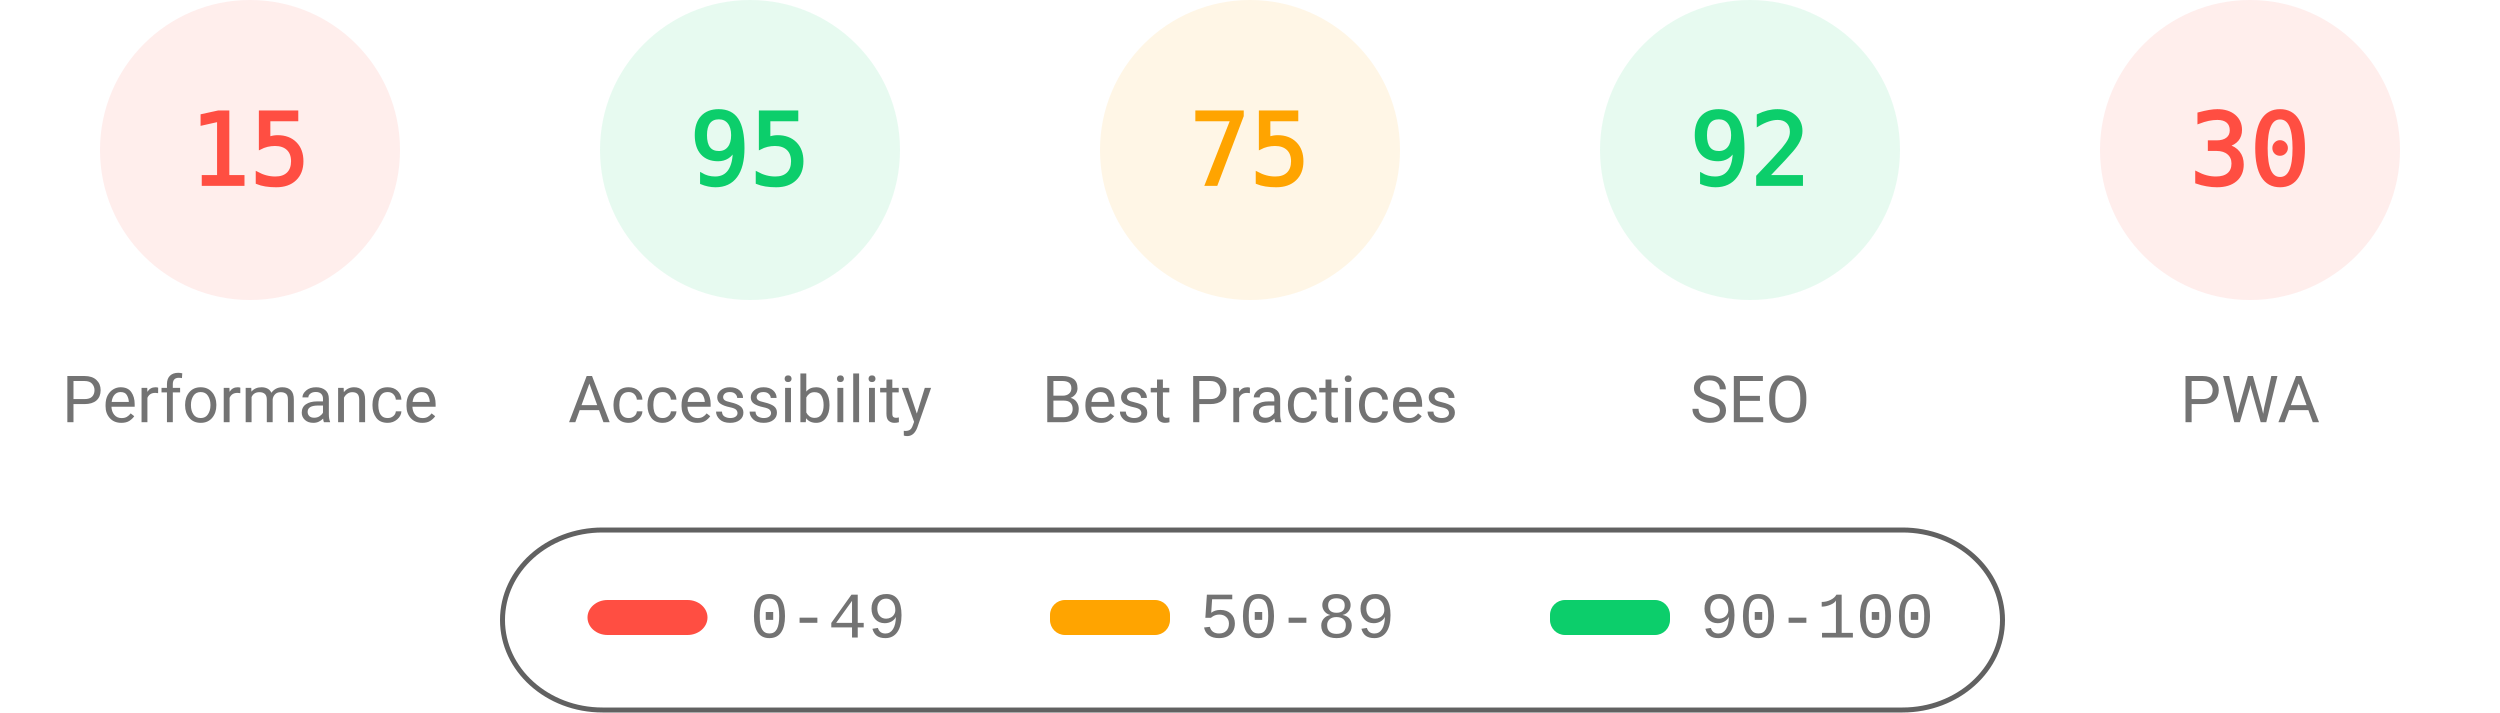
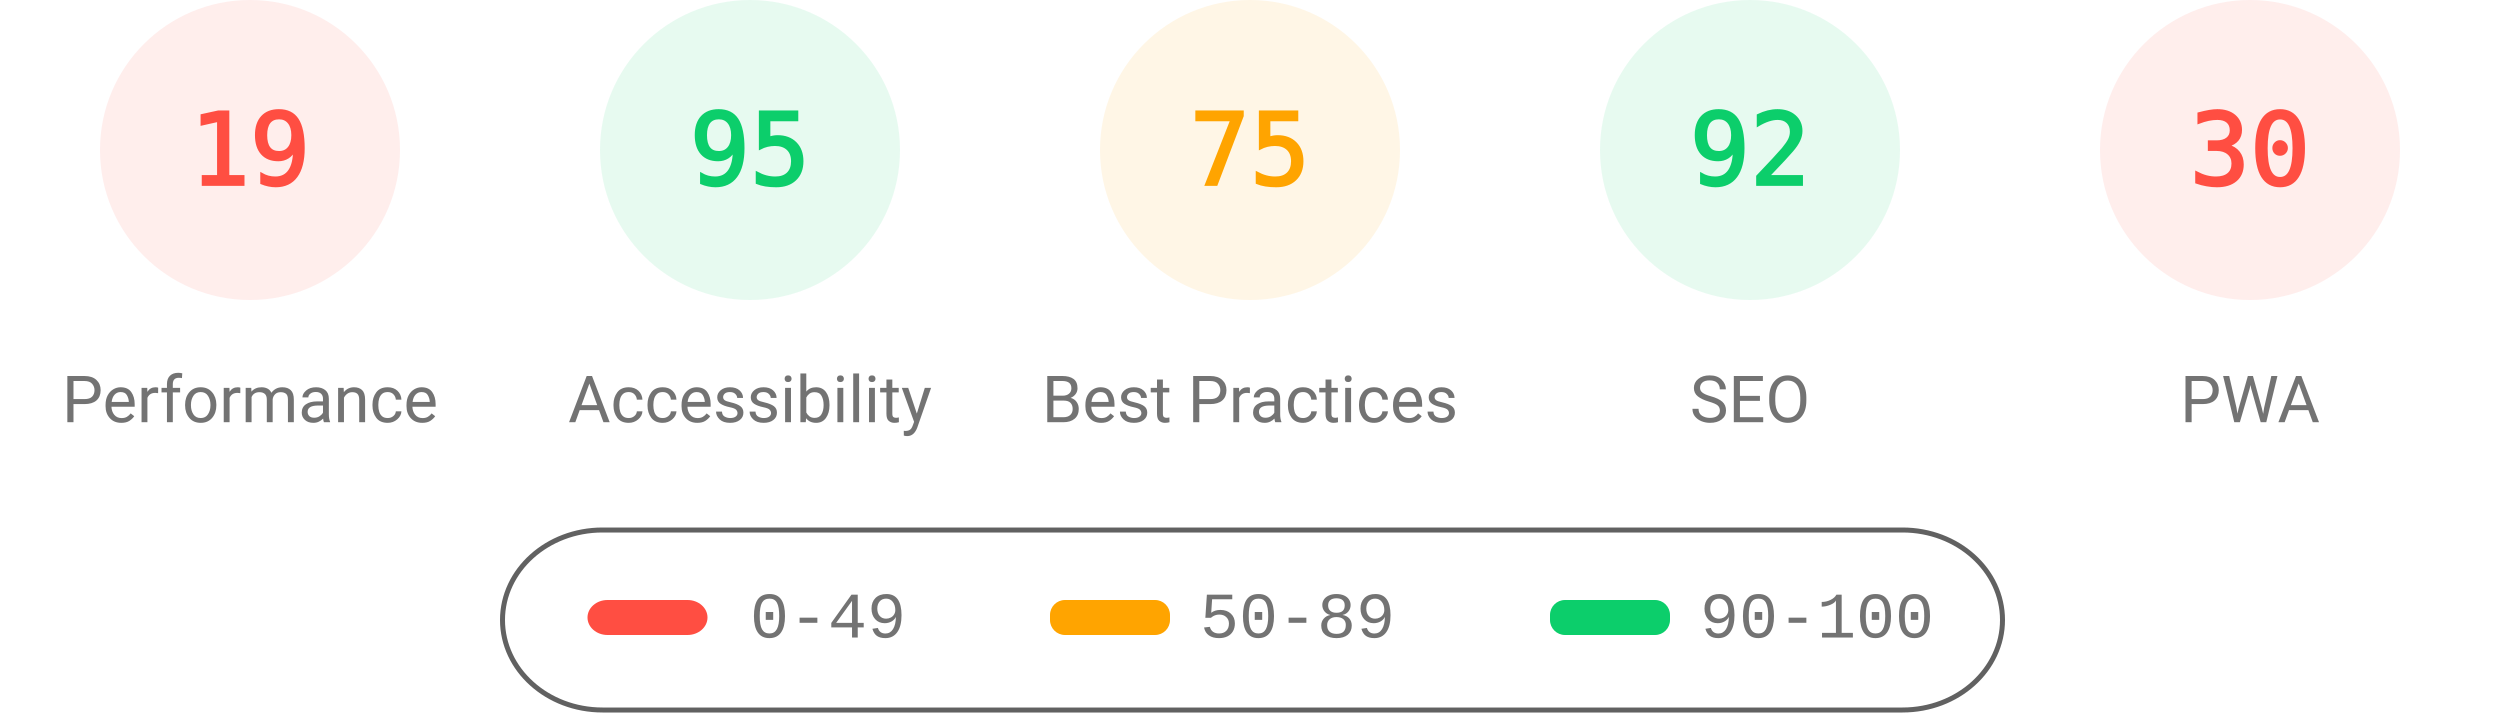
<svg xmlns="http://www.w3.org/2000/svg" fill="none" width="1000" height="285">
  <style>.gauge-base{opacity:.1}.gauge-arc{fill:none;animation-delay:250ms;stroke-linecap:round;transform:rotate(-90deg);transform-origin:100px 60px;animation:load-gauge 1s ease forwards}.guage-text{font-size:40px;font-family:monospace;text-align:center}.guage-red{color:#ff4e42;fill:#ff4e42;stroke:#ff4e42}.guage-orange{color:#ffa400;fill:#ffa400;stroke:#ffa400}.guage-green{color:#0cce6b;fill:#0cce6b;stroke:#0cce6b}.guage-undefined{color:#5c5c5c;fill:#5c5c5c;stroke:#5c5c5c}.guage-title{color:#737373;fill:#737373;stroke:none;font-size:26px;line-height:26px;font-family:Roboto,Halvetica,Arial,sans-serif}@keyframes load-gauge{from{stroke-dasharray:0 352.858}}</style>
  <svg class="guage-div guage-perf guage-red" viewBox="0 0 200 200" width="200" height="200">
    <circle class="gauge-base" r="56" cx="100" cy="60" stroke-width="8" />
-     <circle class="gauge-arc guage-arc-1" r="56" cx="100" cy="60" stroke-width="8" style="stroke-dasharray:52.779,351.858" />
-     <text class="guage-text" x="100" y="60" alignment-baseline="central" dominant-baseline="central" text-anchor="middle">15</text>
+     <circle class="gauge-arc guage-arc-1" r="56" cx="100" cy="60" stroke-width="8" style="stroke-dasharray:66.853,351.858" />
+     <text class="guage-text" x="100" y="60" alignment-baseline="central" dominant-baseline="central" text-anchor="middle">19</text>
    <text class="guage-title" x="100" y="160" alignment-baseline="central" dominant-baseline="central" text-anchor="middle">Performance</text>
  </svg>
  <svg class="guage-div guage-acc guage-green" viewBox="0 0 200 200" width="200" height="200" x="200">
    <circle class="gauge-base" r="56" cx="100" cy="60" stroke-width="8" />
    <circle class="gauge-arc guage-arc-2" r="56" cx="100" cy="60" stroke-width="8" style="stroke-dasharray:334.265,351.858" />
    <text class="guage-text" x="100" y="60" alignment-baseline="central" dominant-baseline="central" text-anchor="middle">95</text>
    <text class="guage-title" x="100" y="160" alignment-baseline="central" dominant-baseline="central" text-anchor="middle">Accessibility</text>
  </svg>
  <svg class="guage-div guage-best guage-orange" viewBox="0 0 200 200" width="200" height="200" x="400">
    <circle class="gauge-base" r="56" cx="100" cy="60" stroke-width="8" />
    <circle class="gauge-arc guage-arc-3" r="56" cx="100" cy="60" stroke-width="8" style="stroke-dasharray:263.893,351.858" />
    <text class="guage-text" x="100" y="60" alignment-baseline="central" dominant-baseline="central" text-anchor="middle">75</text>
    <text class="guage-title" x="100" y="160" alignment-baseline="central" dominant-baseline="central" text-anchor="middle">Best Practices</text>
  </svg>
  <svg class="guage-div guage-seo guage-green" viewBox="0 0 200 200" width="200" height="200" x="600">
    <circle class="gauge-base" r="56" cx="100" cy="60" stroke-width="8" />
    <circle class="gauge-arc guage-arc-4" r="56" cx="100" cy="60" stroke-width="8" style="stroke-dasharray:323.709,351.858" />
    <text class="guage-text" x="100" y="60" alignment-baseline="central" dominant-baseline="central" text-anchor="middle">92</text>
    <text class="guage-title" x="100" y="160" alignment-baseline="central" dominant-baseline="central" text-anchor="middle">SEO</text>
  </svg>
  <svg class="guage-div guage-pwa guage-red" viewBox="0 0 200 200" width="200" height="200" x="800">
    <circle class="gauge-base" r="56" cx="100" cy="60" stroke-width="8" />
    <circle class="gauge-arc guage-arc-4" r="56" cx="100" cy="60" stroke-width="8" style="stroke-dasharray:105.557,351.858" />
    <text class="guage-text" x="100" y="60" alignment-baseline="central" dominant-baseline="central" text-anchor="middle">30</text>
    <text class="guage-title" x="100" y="160" alignment-baseline="central" dominant-baseline="central" text-anchor="middle">PWA</text>
  </svg>
  <svg width="604" height="76" x="200" y="210">
    <path fill="none" id="canvas_background" d="M-1-1h604v80H-1z" />
    <rect fill-opacity="0" stroke="#616161" stroke-width="2" rx="40" id="svg_2" height="72" width="600" y="2" x="1" fill="#000" />
    <rect stroke="#000" rx="8" id="svg_3" height="14" width="48" y="30" x="35" stroke-opacity="null" stroke-width="0" fill="#ff4e42" />
    <rect stroke="#000" rx="6" id="svg_4" height="14" width="48" y="30" x="220" stroke-opacity="null" stroke-width="0" fill="#ffa400" />
    <rect stroke="#000" rx="6" id="svg_5" height="14" width="48" y="30" x="420" stroke-opacity="null" stroke-width="0" fill="#0cce6b" />
    <text xml:space="preserve" text-anchor="start" font-family="'Courier New', Courier, monospace" font-size="26" id="svg_6" y="45" x="100" stroke-opacity="null" stroke-width="0" stroke="#000" fill="#737373">0-49</text>
    <text xml:space="preserve" text-anchor="start" font-family="'Courier New', Courier, monospace" font-size="26" id="svg_7" y="45" x="280" stroke-opacity="null" stroke-width="0" stroke="#000" fill="#737373">50-89</text>
    <text xml:space="preserve" text-anchor="start" font-family="'Courier New', Courier, monospace" font-size="26" id="svg_8" y="45" x="480" stroke-opacity="null" stroke-width="0" stroke="#000" fill="#737373">90-100</text>
  </svg>
</svg>
